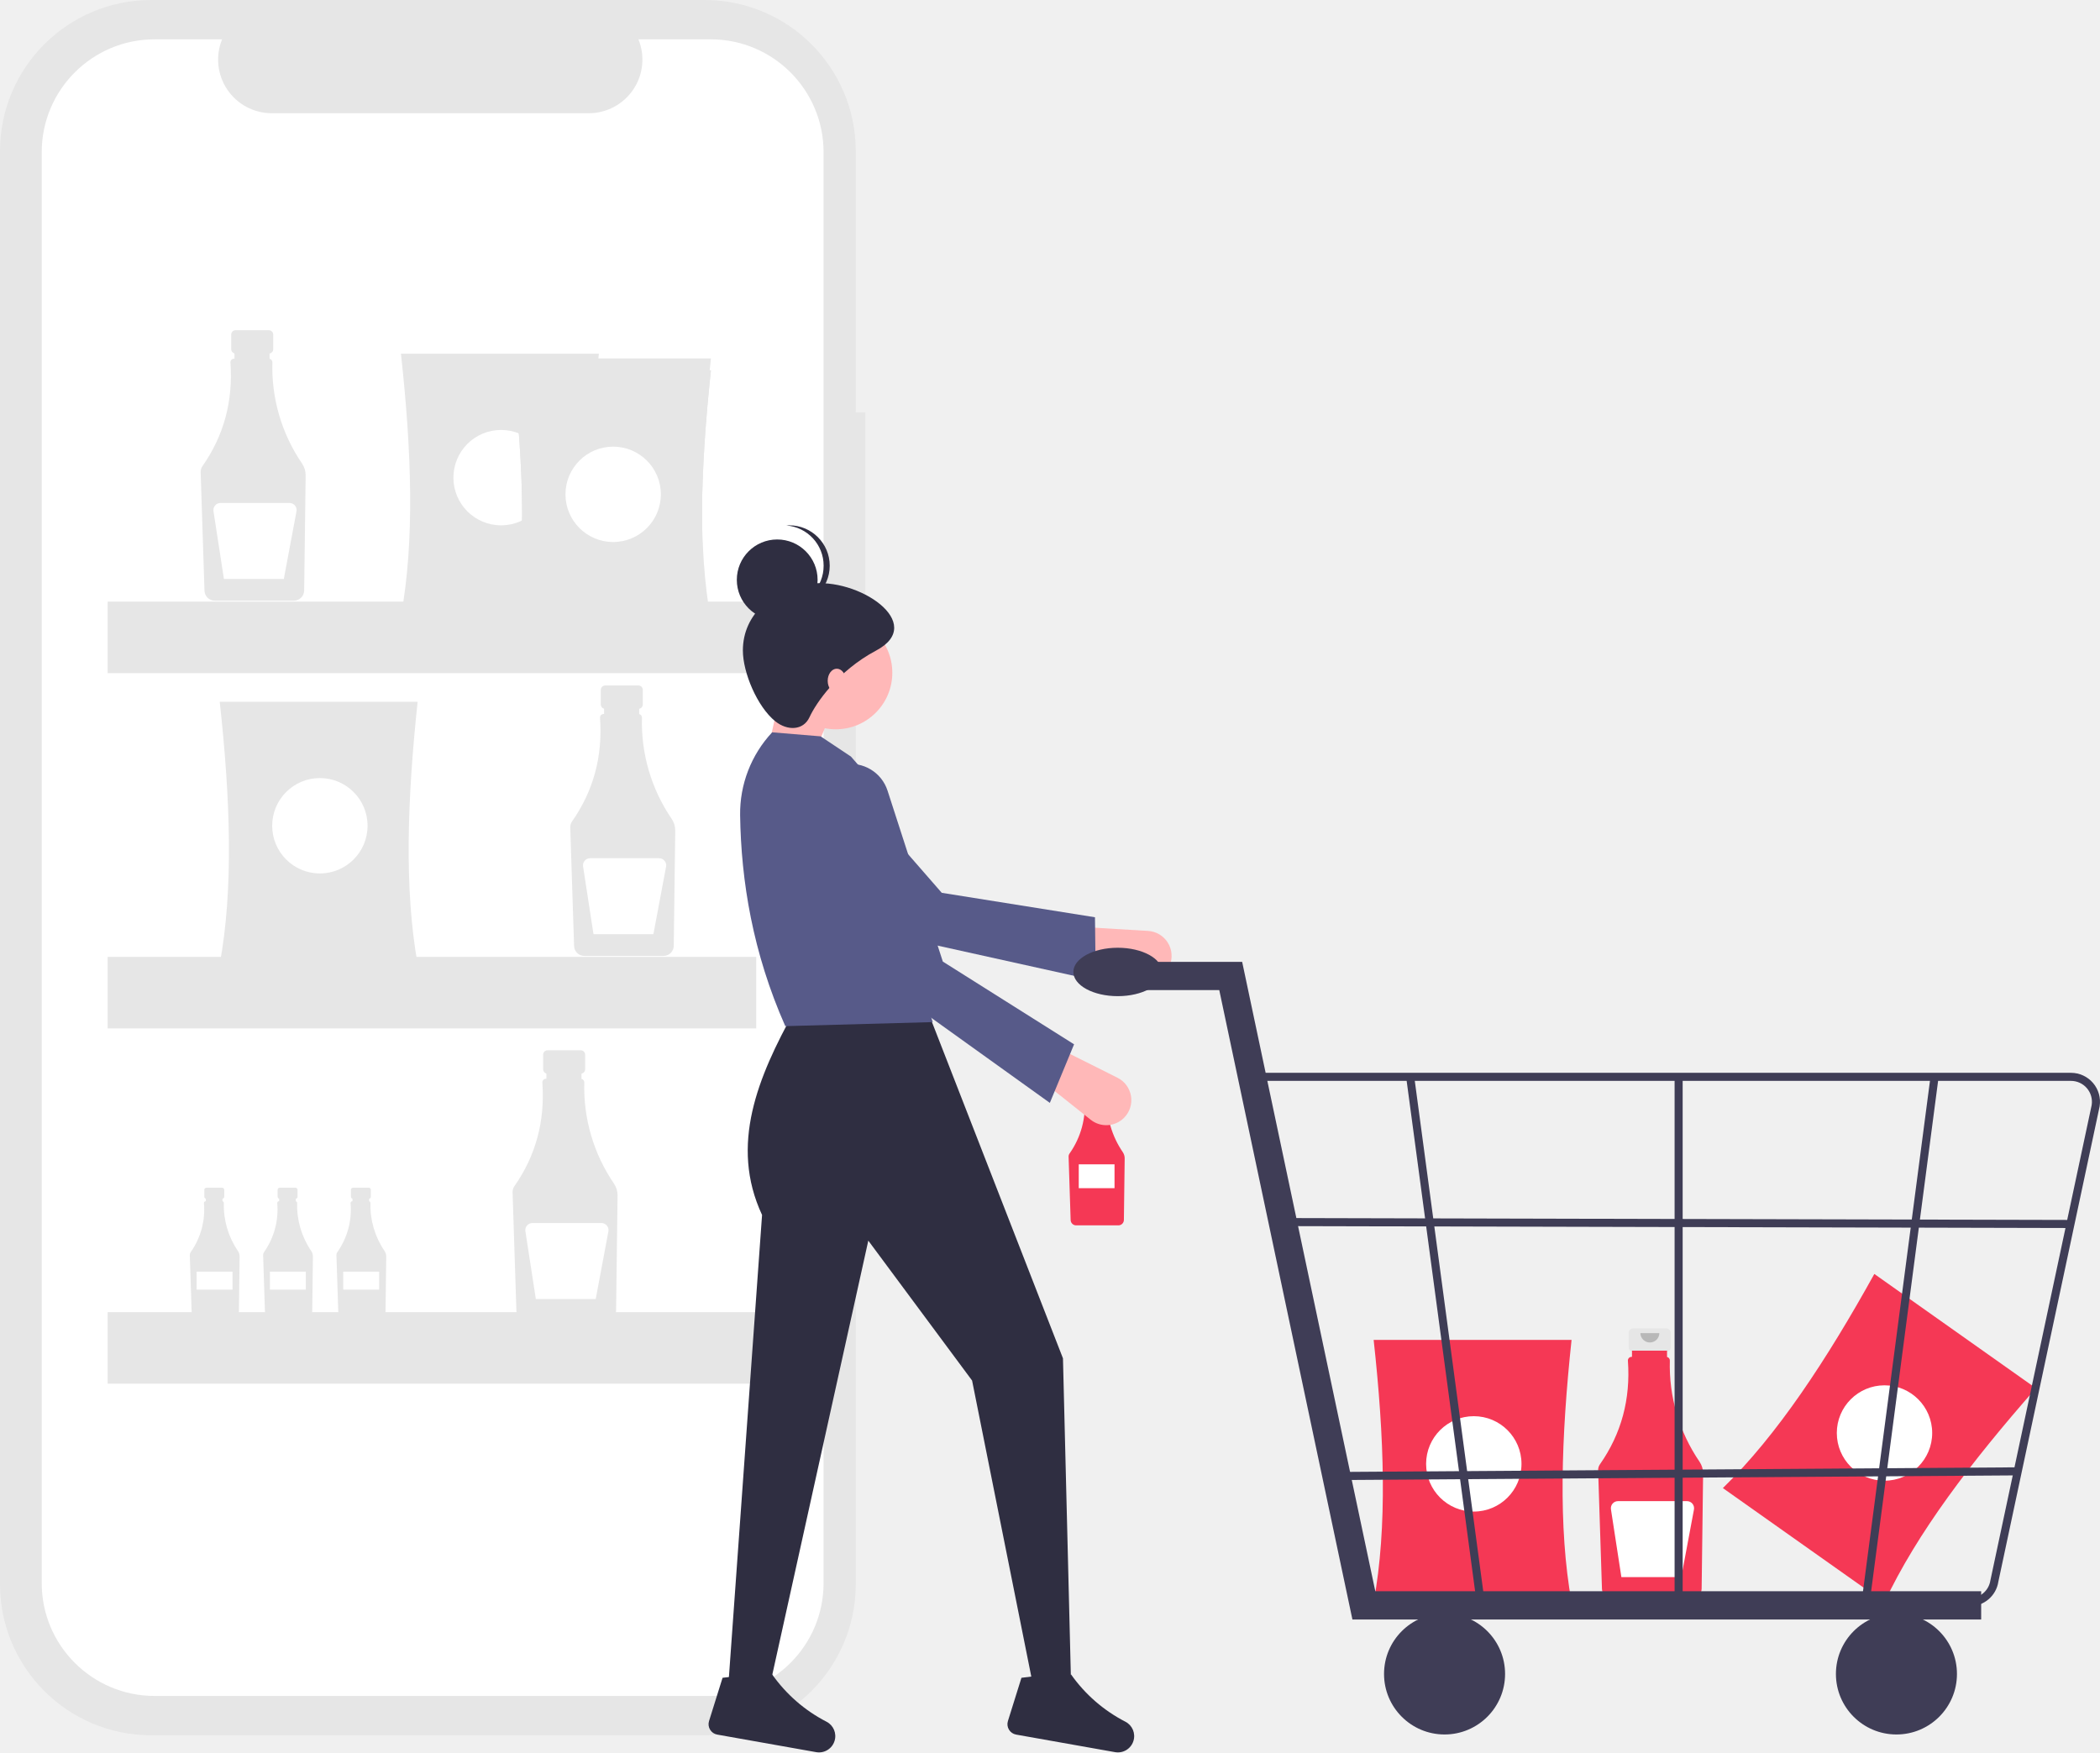
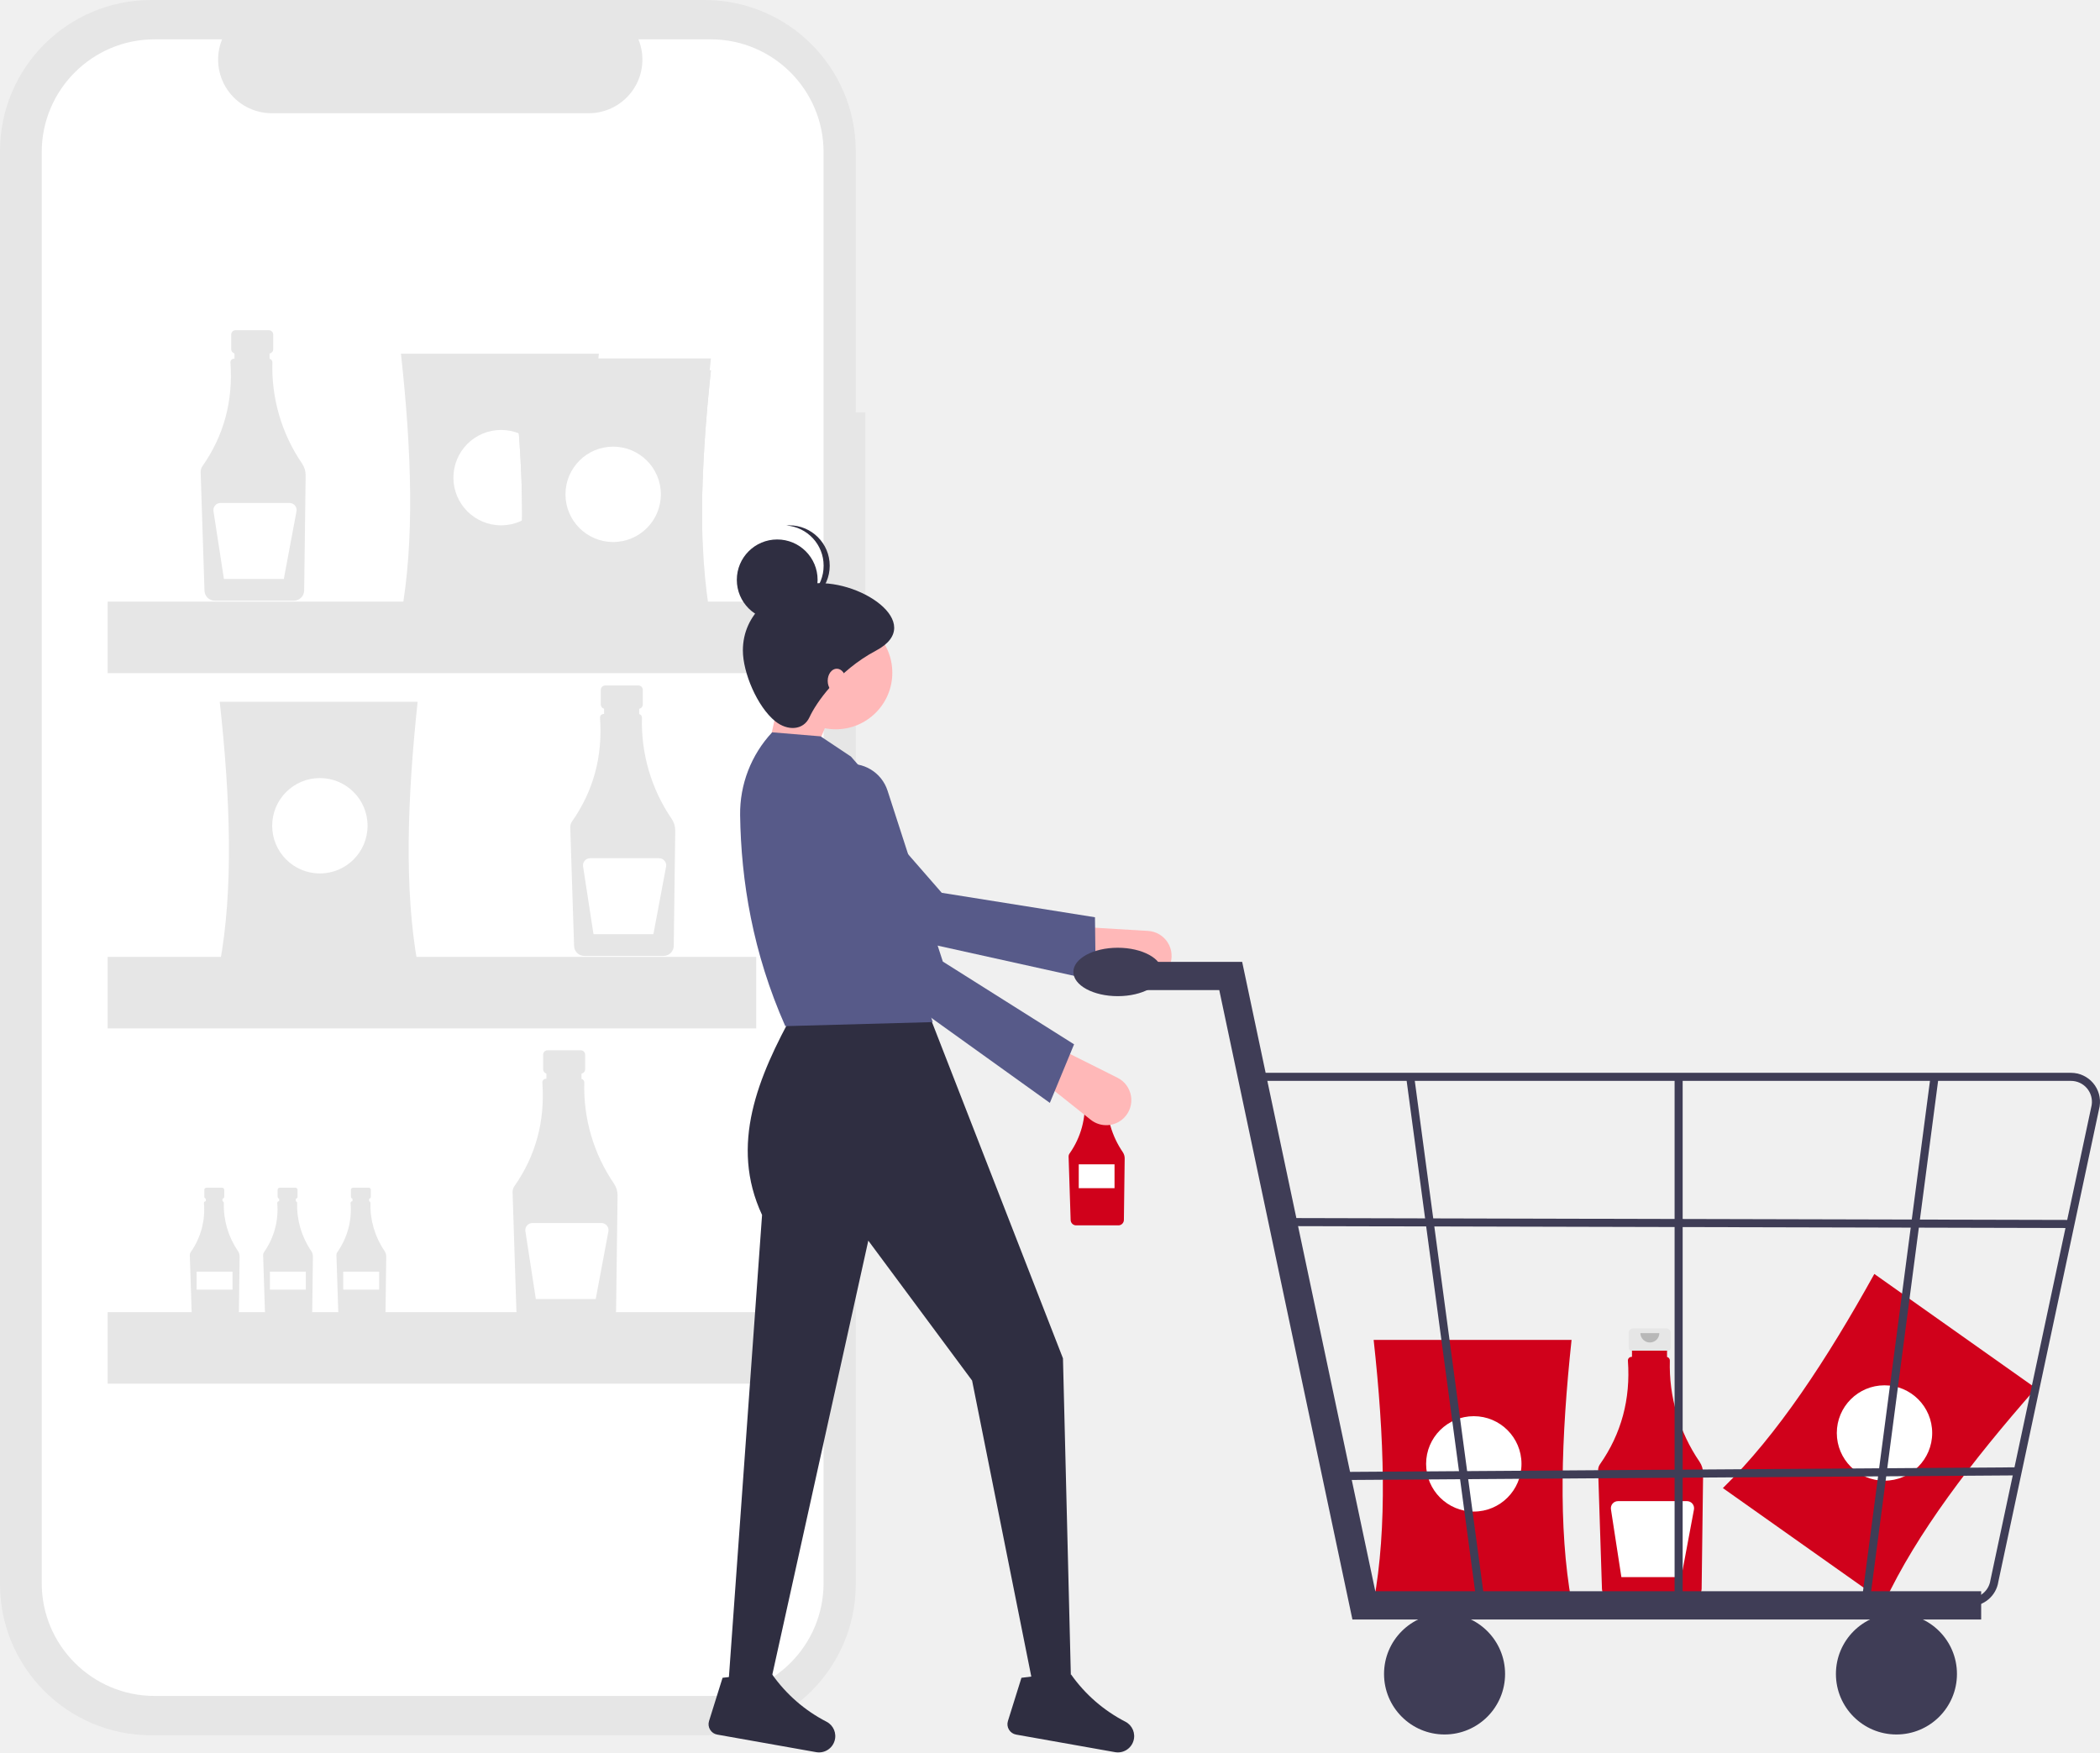
<svg xmlns="http://www.w3.org/2000/svg" data-name="Layer 1" width="888" height="741.048" viewBox="0 0 888 741.048">
  <path d="M521.896,253.856H517.864v-110.453a63.927,63.927,0,0,0-63.927-63.927H219.927A63.927,63.927,0,0,0,156,143.403V749.357A63.927,63.927,0,0,0,219.927,813.284H453.937a63.927,63.927,0,0,0,63.927-63.927V332.478h4.032Z" transform="translate(-156 -79.47583)" fill="#e6e6e6" />
  <path d="M456.516,96.107h-30.546a22.681,22.681,0,0,1-21,31.247H270.91a22.681,22.681,0,0,1-21-31.247h-28.53a47.74,47.74,0,0,0-47.74,47.74V748.912a47.74,47.74,0,0,0,47.74,47.74H456.516a47.74,47.74,0,0,0,47.74-47.74V143.848A47.74,47.74,0,0,0,456.516,96.107Z" transform="translate(-156 -79.47583)" fill="#fff" />
  <path d="M269.672,219.111H255.633a1.861,1.861,0,0,0-1.861,1.861v6.162a1.861,1.861,0,0,0,1.861,1.861h2.327v9.233h9.386v-9.233h2.327a1.861,1.861,0,0,0,1.861-1.861v-6.162A1.861,1.861,0,0,0,269.672,219.111Z" transform="translate(-156 -79.47583)" fill="#e6e6e6" />
  <path d="M283.734,275.507a72.178,72.178,0,0,1-12.557-42.794,1.522,1.522,0,0,0-1.188-1.519v-2.663H255.162v2.626h-.204a1.521,1.521,0,0,0-1.519,1.523q0.0.055.004.111,1.752,24.425-11.833,43.808a4.193,4.193,0,0,0-.759,2.541l1.621,50.151a4.341,4.341,0,0,0,4.304,4.19h33.537a4.343,4.343,0,0,0,4.307-4.264l.625-48.693A8.788,8.788,0,0,0,283.734,275.507Z" transform="translate(-156 -79.47583)" fill="#e6e6e6" />
  <path d="M278.425,292.166H249.234a2.997,2.997,0,0,0-2.962,3.453l4.411,28.673h25.33l5.358-28.577a2.997,2.997,0,0,0-2.946-3.549Z" transform="translate(-156 -79.47583)" fill="#fff" />
  <path d="M425.957,369.345H411.917a1.861,1.861,0,0,0-1.861,1.861v6.162a1.861,1.861,0,0,0,1.861,1.861h2.327v9.233h9.386V379.23h2.327a1.861,1.861,0,0,0,1.861-1.861v-6.162A1.861,1.861,0,0,0,425.957,369.345Z" transform="translate(-156 -79.47583)" fill="#e6e6e6" />
  <path d="M440.019,425.742a72.178,72.178,0,0,1-12.557-42.794,1.522,1.522,0,0,0-1.188-1.519V378.767H411.446v2.626h-.204a1.521,1.521,0,0,0-1.519,1.523q0.0.055.004.111,1.752,24.425-11.833,43.808a4.193,4.193,0,0,0-.759,2.541l1.621,50.151a4.341,4.341,0,0,0,4.304,4.19h33.537a4.343,4.343,0,0,0,4.307-4.264l.625-48.693A8.788,8.788,0,0,0,440.019,425.742Z" transform="translate(-156 -79.47583)" fill="#e6e6e6" />
  <path d="M434.71,442.401H405.518a2.997,2.997,0,0,0-2.962,3.453l4.411,28.673h25.33l5.358-28.577a2.997,2.997,0,0,0-2.946-3.549Z" transform="translate(-156 -79.47583)" fill="#fff" />
  <path d="M249.935,581.733h-6.659a.883.883,0,0,0-.883.883v2.923a.883.883,0,0,0,.883.883h1.104v4.38h4.452v-4.38H249.935a.883.883,0,0,0,.883-.883v-2.923A.883.883,0,0,0,249.935,581.733Z" transform="translate(-156 -79.47583)" fill="#e6e6e6" />
  <path d="M256.605,608.484a34.237,34.237,0,0,1-5.956-20.299.722.722,0,0,0-.564-.721v-1.263H243.052v1.245h-.097a.722.722,0,0,0-.721.723q0,.026.002.053a31.246,31.246,0,0,1-5.613,20.78,1.989,1.989,0,0,0-.36,1.205l.769,23.789a2.059,2.059,0,0,0,2.042,1.988h15.908a2.06,2.06,0,0,0,2.043-2.023l.296-23.097A4.168,4.168,0,0,0,256.605,608.484Z" transform="translate(-156 -79.47583)" fill="#e6e6e6" />
  <rect x="83.137" y="537.753" width="15.179" height="7.59" fill="#fff" />
  <path d="M280.935,581.733h-6.659a.883.883,0,0,0-.883.883v2.923a.883.883,0,0,0,.883.883h1.104v4.38h4.452v-4.38H280.935a.883.883,0,0,0,.883-.883v-2.923A.883.883,0,0,0,280.935,581.733Z" transform="translate(-156 -79.47583)" fill="#e6e6e6" />
  <path d="M287.605,608.484a34.237,34.237,0,0,1-5.956-20.299.722.722,0,0,0-.564-.721v-1.263H274.052v1.245h-.097a.722.722,0,0,0-.721.723q0,.026.002.053a31.246,31.246,0,0,1-5.613,20.78,1.989,1.989,0,0,0-.36,1.205l.769,23.789a2.059,2.059,0,0,0,2.042,1.988h15.908a2.06,2.06,0,0,0,2.043-2.023l.296-23.097A4.168,4.168,0,0,0,287.605,608.484Z" transform="translate(-156 -79.47583)" fill="#e6e6e6" />
  <rect x="114.137" y="537.753" width="15.179" height="7.59" fill="#fff" />
  <path d="M311.935,581.733h-6.659a.883.883,0,0,0-.883.883v2.923a.883.883,0,0,0,.883.883h1.104v4.38h4.452v-4.38H311.935a.883.883,0,0,0,.883-.883v-2.923A.883.883,0,0,0,311.935,581.733Z" transform="translate(-156 -79.47583)" fill="#e6e6e6" />
  <path d="M318.605,608.484a34.237,34.237,0,0,1-5.956-20.299.722.722,0,0,0-.564-.721v-1.263H305.052v1.245h-.097a.722.722,0,0,0-.721.723q0,.026.002.053a31.246,31.246,0,0,1-5.613,20.78,1.989,1.989,0,0,0-.36,1.205l.769,23.789a2.059,2.059,0,0,0,2.042,1.988h15.908a2.06,2.06,0,0,0,2.043-2.023l.296-23.097A4.168,4.168,0,0,0,318.605,608.484Z" transform="translate(-156 -79.47583)" fill="#e6e6e6" />
  <rect x="145.137" y="537.753" width="15.179" height="7.59" fill="#fff" />
  <path d="M401.567,523.613H387.528a1.861,1.861,0,0,0-1.861,1.861v6.162a1.861,1.861,0,0,0,1.861,1.861h2.327v9.233h9.386v-9.233h2.327a1.861,1.861,0,0,0,1.861-1.861v-6.162A1.861,1.861,0,0,0,401.567,523.613Z" transform="translate(-156 -79.47583)" fill="#e6e6e6" />
  <path d="M415.629,580.01a72.178,72.178,0,0,1-12.557-42.794,1.522,1.522,0,0,0-1.188-1.519v-2.663H387.057v2.626h-.204a1.521,1.521,0,0,0-1.519,1.523q0.0.055.004.111,1.752,24.425-11.833,43.808a4.193,4.193,0,0,0-.759,2.541l1.621,50.151a4.341,4.341,0,0,0,4.304,4.19h33.537a4.343,4.343,0,0,0,4.307-4.264l.625-48.693A8.788,8.788,0,0,0,415.629,580.01Z" transform="translate(-156 -79.47583)" fill="#e6e6e6" />
  <path d="M410.32,596.668H381.129a2.997,2.997,0,0,0-2.962,3.453l4.411,28.673h25.33l5.358-28.577a2.997,2.997,0,0,0-2.946-3.549Z" transform="translate(-156 -79.47583)" fill="#fff" />
  <path d="M409.232,339.938H325.544c5.851-31.633,4.505-69.832,0-110.911h83.688C404.847,270.107,403.536,308.305,409.232,339.938Z" transform="translate(-156 -79.47583)" fill="#e6e6e6" />
  <circle cx="211.892" cy="201.982" r="20.166" fill="#fff" />
  <path d="M332.602,487.148H248.914c5.851-31.633,4.505-69.832,0-110.911H332.602C328.217,417.316,326.907,455.515,332.602,487.148Z" transform="translate(-156 -79.47583)" fill="#e6e6e6" />
  <circle cx="135.262" cy="349.192" r="20.166" fill="#fff" />
  <path d="M456.621,346.996H372.933c5.851-31.633,4.505-69.832,0-110.911h83.688C452.236,277.165,450.926,315.363,456.621,346.996Z" transform="translate(-156 -79.47583)" fill="#e6e6e6" />
  <circle cx="259.281" cy="209.04" r="20.166" fill="#fff" />
  <path d="M456.621,341.955H372.933c5.851-31.633,4.505-69.832,0-110.911h83.688C452.236,272.123,450.926,310.322,456.621,341.955Z" transform="translate(-156 -79.47583)" fill="#e6e6e6" />
  <circle cx="259.281" cy="203.998" r="20.166" fill="#fff" />
  <path d="M456.621,346.996H372.933c5.851-31.633,4.505-69.832,0-110.911h83.688C452.236,277.165,450.926,315.363,456.621,346.996Z" transform="translate(-156 -79.47583)" fill="#e6e6e6" />
  <circle cx="259.281" cy="209.04" r="20.166" fill="#fff" />
  <rect x="45.525" y="254.413" width="274.254" height="30.249" fill="#e6e6e6" />
  <rect x="45.525" y="404.647" width="274.254" height="30.249" fill="#e6e6e6" />
  <rect x="45.525" y="554.882" width="274.254" height="30.249" fill="#e6e6e6" />
-   <path d="M952.855,757.075l-68.325-48.326c23.044-22.448,44.002-54.411,64.046-90.551l68.325,48.326C989.599,697.53,966.471,727.96,952.855,757.075Z" transform="translate(-156 -79.47583)" fill="#f53855" />
+   <path d="M952.855,757.075l-68.325-48.326c23.044-22.448,44.002-54.411,64.046-90.551l68.325,48.326C989.599,697.53,966.471,727.96,952.855,757.075Z" transform="translate(-156 -79.47583)" fill="#d0011b" />
  <circle cx="796.873" cy="605.982" r="20.166" fill="#fff" />
  <path d="M623.262,536.554h-7.5a.994.994,0,0,0-.994.994v3.292a.994.994,0,0,0,.994.994h1.243v4.932h5.014v-4.932h1.243a.994.994,0,0,0,.994-.994v-3.292A.994.994,0,0,0,623.262,536.554Z" transform="translate(-156 -79.47583)" fill="#e6e6e6" />
-   <path d="M630.774,566.682a38.558,38.558,0,0,1-6.708-22.861.813.813,0,0,0-.635-.812v-1.422h-7.921v1.403h-.109a.813.813,0,0,0-.812.814q0,.03.002.059a35.189,35.189,0,0,1-6.322,23.403,2.24,2.24,0,0,0-.405,1.357l.866,26.792a2.319,2.319,0,0,0,2.299,2.238h17.916a2.32,2.32,0,0,0,2.301-2.278l.334-26.012A4.695,4.695,0,0,0,630.774,566.682Z" transform="translate(-156 -79.47583)" fill="#f53855" />
+   <path d="M630.774,566.682a38.558,38.558,0,0,1-6.708-22.861.813.813,0,0,0-.635-.812v-1.422h-7.921v1.403h-.109a.813.813,0,0,0-.812.814q0,.03.002.059a35.189,35.189,0,0,1-6.322,23.403,2.24,2.24,0,0,0-.405,1.357l.866,26.792a2.319,2.319,0,0,0,2.299,2.238h17.916a2.32,2.32,0,0,0,2.301-2.278l.334-26.012A4.695,4.695,0,0,0,630.774,566.682Z" transform="translate(-156 -79.47583)" fill="#d0011b" />
  <path d="M621.699,537.627a2.145,2.145,0,0,1-4.291,0" transform="translate(-156 -79.47583)" opacity="0.2" style="isolation:isolate" />
  <rect x="456.161" y="492.368" width="15.124" height="10.083" fill="#fff" />
  <path d="M860.602,641.218H846.563a1.861,1.861,0,0,0-1.861,1.861v6.162a1.861,1.861,0,0,0,1.861,1.861h2.327v9.233h9.386v-9.233h2.327a1.861,1.861,0,0,0,1.861-1.861V643.079A1.861,1.861,0,0,0,860.602,641.218Z" transform="translate(-156 -79.47583)" fill="#e6e6e6" />
-   <path d="M874.664,697.615a72.178,72.178,0,0,1-12.557-42.794,1.522,1.522,0,0,0-1.188-1.519v-2.663H846.092v2.626h-.204a1.521,1.521,0,0,0-1.519,1.523q0.0.055.004.111,1.752,24.425-11.833,43.808a4.193,4.193,0,0,0-.759,2.541l1.621,50.151a4.341,4.341,0,0,0,4.304,4.19h33.537a4.343,4.343,0,0,0,4.307-4.264l.625-48.693A8.788,8.788,0,0,0,874.664,697.615Z" transform="translate(-156 -79.47583)" fill="#f53855" />
+   <path d="M874.664,697.615a72.178,72.178,0,0,1-12.557-42.794,1.522,1.522,0,0,0-1.188-1.519v-2.663H846.092v2.626h-.204a1.521,1.521,0,0,0-1.519,1.523q0.0.055.004.111,1.752,24.425-11.833,43.808a4.193,4.193,0,0,0-.759,2.541l1.621,50.151a4.341,4.341,0,0,0,4.304,4.19h33.537a4.343,4.343,0,0,0,4.307-4.264l.625-48.693A8.788,8.788,0,0,0,874.664,697.615Z" transform="translate(-156 -79.47583)" fill="#d0011b" />
  <path d="M857.676,643.226a4.016,4.016,0,0,1-8.031,0" transform="translate(-156 -79.47583)" opacity="0.2" style="isolation:isolate" />
  <path d="M869.355,714.273H840.164a2.997,2.997,0,0,0-2.962,3.453l4.411,28.673h25.33l5.358-28.577a2.997,2.997,0,0,0-2.946-3.549Z" transform="translate(-156 -79.47583)" fill="#fff" />
-   <path d="M820.546,756.996H736.858c5.851-31.633,4.505-69.832,0-110.911H820.546C816.161,687.164,814.851,725.362,820.546,756.996Z" transform="translate(-156 -79.47583)" fill="#f53855" />
+   <path d="M820.546,756.996H736.858c5.851-31.633,4.505-69.832,0-110.911H820.546C816.161,687.164,814.851,725.362,820.546,756.996Z" transform="translate(-156 -79.47583)" fill="#d0011b" />
  <circle cx="623.206" cy="619.039" r="20.166" fill="#fff" />
  <polygon points="322.243 328.466 341.03 326.758 352.986 297.724 331.637 285.768 322.243 328.466" fill="#ffb8b8" />
  <path d="M650.66,487.65v0a10.593,10.593,0,0,0-9.202-14.517l-29.17-1.739-4.295,14.282,30.029,8.247A10.593,10.593,0,0,0,650.66,487.65Z" transform="translate(-156 -79.47583)" fill="#ffb8b8" />
  <path d="M619.339,494.163l-.321-26.8-64.793-10.339L504.31,399.777a16.338,16.338,0,0,0-21.294-2.912l0,0a16.338,16.338,0,0,0-2.846,24.922l41.18,50.678Z" transform="translate(-156 -79.47583)" fill="#575a89" />
  <path d="M463.726,795.643h17.079L523.168,604.109l43.887,59.169,25.619,128.095h16.225l-3.416-137.488-57.216-146.882H491.906c-15.402,27.874-27.485,56.608-13.663,86.251Z" transform="translate(-156 -79.47583)" fill="#2f2e41" />
  <path d="M582.204,807.276a4.457,4.457,0,0,0,3.476,5.718l41.793,7.417a6.876,6.876,0,0,0,7.801-4.713h0a6.834,6.834,0,0,0-3.342-8.126,63.902,63.902,0,0,1-23.048-20.038c-4.593,4.277-9.727,3.875-15.179.723l-5.782.723Z" transform="translate(-156 -79.47583)" fill="#2f2e41" />
  <path d="M455.818,807.276a4.457,4.457,0,0,0,3.476,5.718l41.793,7.417a6.876,6.876,0,0,0,7.801-4.713h0a6.834,6.834,0,0,0-3.342-8.126,63.902,63.902,0,0,1-23.048-20.038c-4.593,4.277-9.727,3.875-15.179.723l-5.782.723Z" transform="translate(-156 -79.47583)" fill="#2f2e41" />
  <circle cx="353.413" cy="284.487" r="23.911" fill="#ffb8b8" />
  <path d="M488.064,513.407,550.403,511.699l-18.308-57.62c11.377-18.239-.073-36.46-16.278-54.677l-12.809-8.54-20.495-1.708h0a50.314,50.314,0,0,0-13.549,35.05C469.369,452.032,474.297,482.324,488.064,513.407Z" transform="translate(-156 -79.47583)" fill="#575a89" />
  <path d="M631.291,552.192h0a10.593,10.593,0,0,0-2.749-16.966L602.409,522.151l-9.567,11.441,24.363,19.395A10.593,10.593,0,0,0,631.291,552.192Z" transform="translate(-156 -79.47583)" fill="#ffb8b8" />
  <path d="M599.933,545.858l10.248-24.765-55.502-34.994-23.37-72.268a16.338,16.338,0,0,0-18.432-11.054h0a16.338,16.338,0,0,0-12.421,21.793l17.923,62.791Z" transform="translate(-156 -79.47583)" fill="#575a89" />
  <path d="M470.13,354.569c0,9.304,6.042,23.712,13.663,29.889,5.128,4.156,11.905,3.981,14.517-1.708,2.68-5.836,11.919-19.552,28.181-28.181,21.678-11.503-7.688-31.182-28.181-28.181C482.911,328.643,470.13,339.005,470.13,354.569Z" transform="translate(-156 -79.47583)" fill="#2f2e41" />
  <circle cx="328.648" cy="245.205" r="17.079" fill="#2f2e41" />
  <path d="M504.289,318.703a17.069,17.069,0,0,0-15.798-17.015c.424-.032.849-.065,1.281-.065a17.079,17.079,0,0,1,0,34.159c-.432,0-.857-.033-1.281-.065A17.069,17.069,0,0,0,504.289,318.703Z" transform="translate(-156 -79.47583)" fill="#2f2e41" />
  <ellipse cx="353.84" cy="287.903" rx="3.843" ry="5.124" fill="#ffb8b8" />
  <polygon points="837.751 684.845 571.879 684.845 515.578 418.694 467.529 418.694 467.529 406.752 525.258 406.752 581.559 672.902 837.751 672.902 837.751 684.845" fill="#3f3d56" />
  <circle cx="610.841" cy="707.877" r="25.591" fill="#3f3d56" />
  <circle cx="801.923" cy="707.877" r="25.591" fill="#3f3d56" />
  <path d="M988.903,758.697H730.225L684.584,533.145h347.151a12.265,12.265,0,0,1,12.116,14.167l-42.833,201.025A12.204,12.204,0,0,1,988.903,758.697Zm-255.869-3.412H988.903a8.806,8.806,0,0,0,8.742-7.477l42.833-201.025a8.85,8.85,0,0,0-8.744-10.225H688.726Z" transform="translate(-156 -79.47583)" fill="#3f3d56" />
  <polygon points="624.513 678.499 594.623 455.653 597.989 455.097 627.879 677.943 624.513 678.499" fill="#3f3d56" />
  <polygon points="790.712 676.788 787.343 676.242 816.36 455.102 819.729 455.648 790.712 676.788" fill="#3f3d56" />
  <rect x="708.115" y="455.375" width="3.412" height="222.846" fill="#3f3d56" />
  <rect x="865.451" y="431.522" width="3.412" height="330.296" transform="translate(112.3889 1382.904) rotate(-89.86127)" fill="#3f3d56" />
  <rect x="718.838" y="700.962" width="290.178" height="3.412" transform="translate(-160.7831 -73.5538) rotate(-0.39166)" fill="#3f3d56" />
  <ellipse cx="472.648" cy="411.017" rx="18.767" ry="10.237" fill="#3f3d56" />
</svg>
